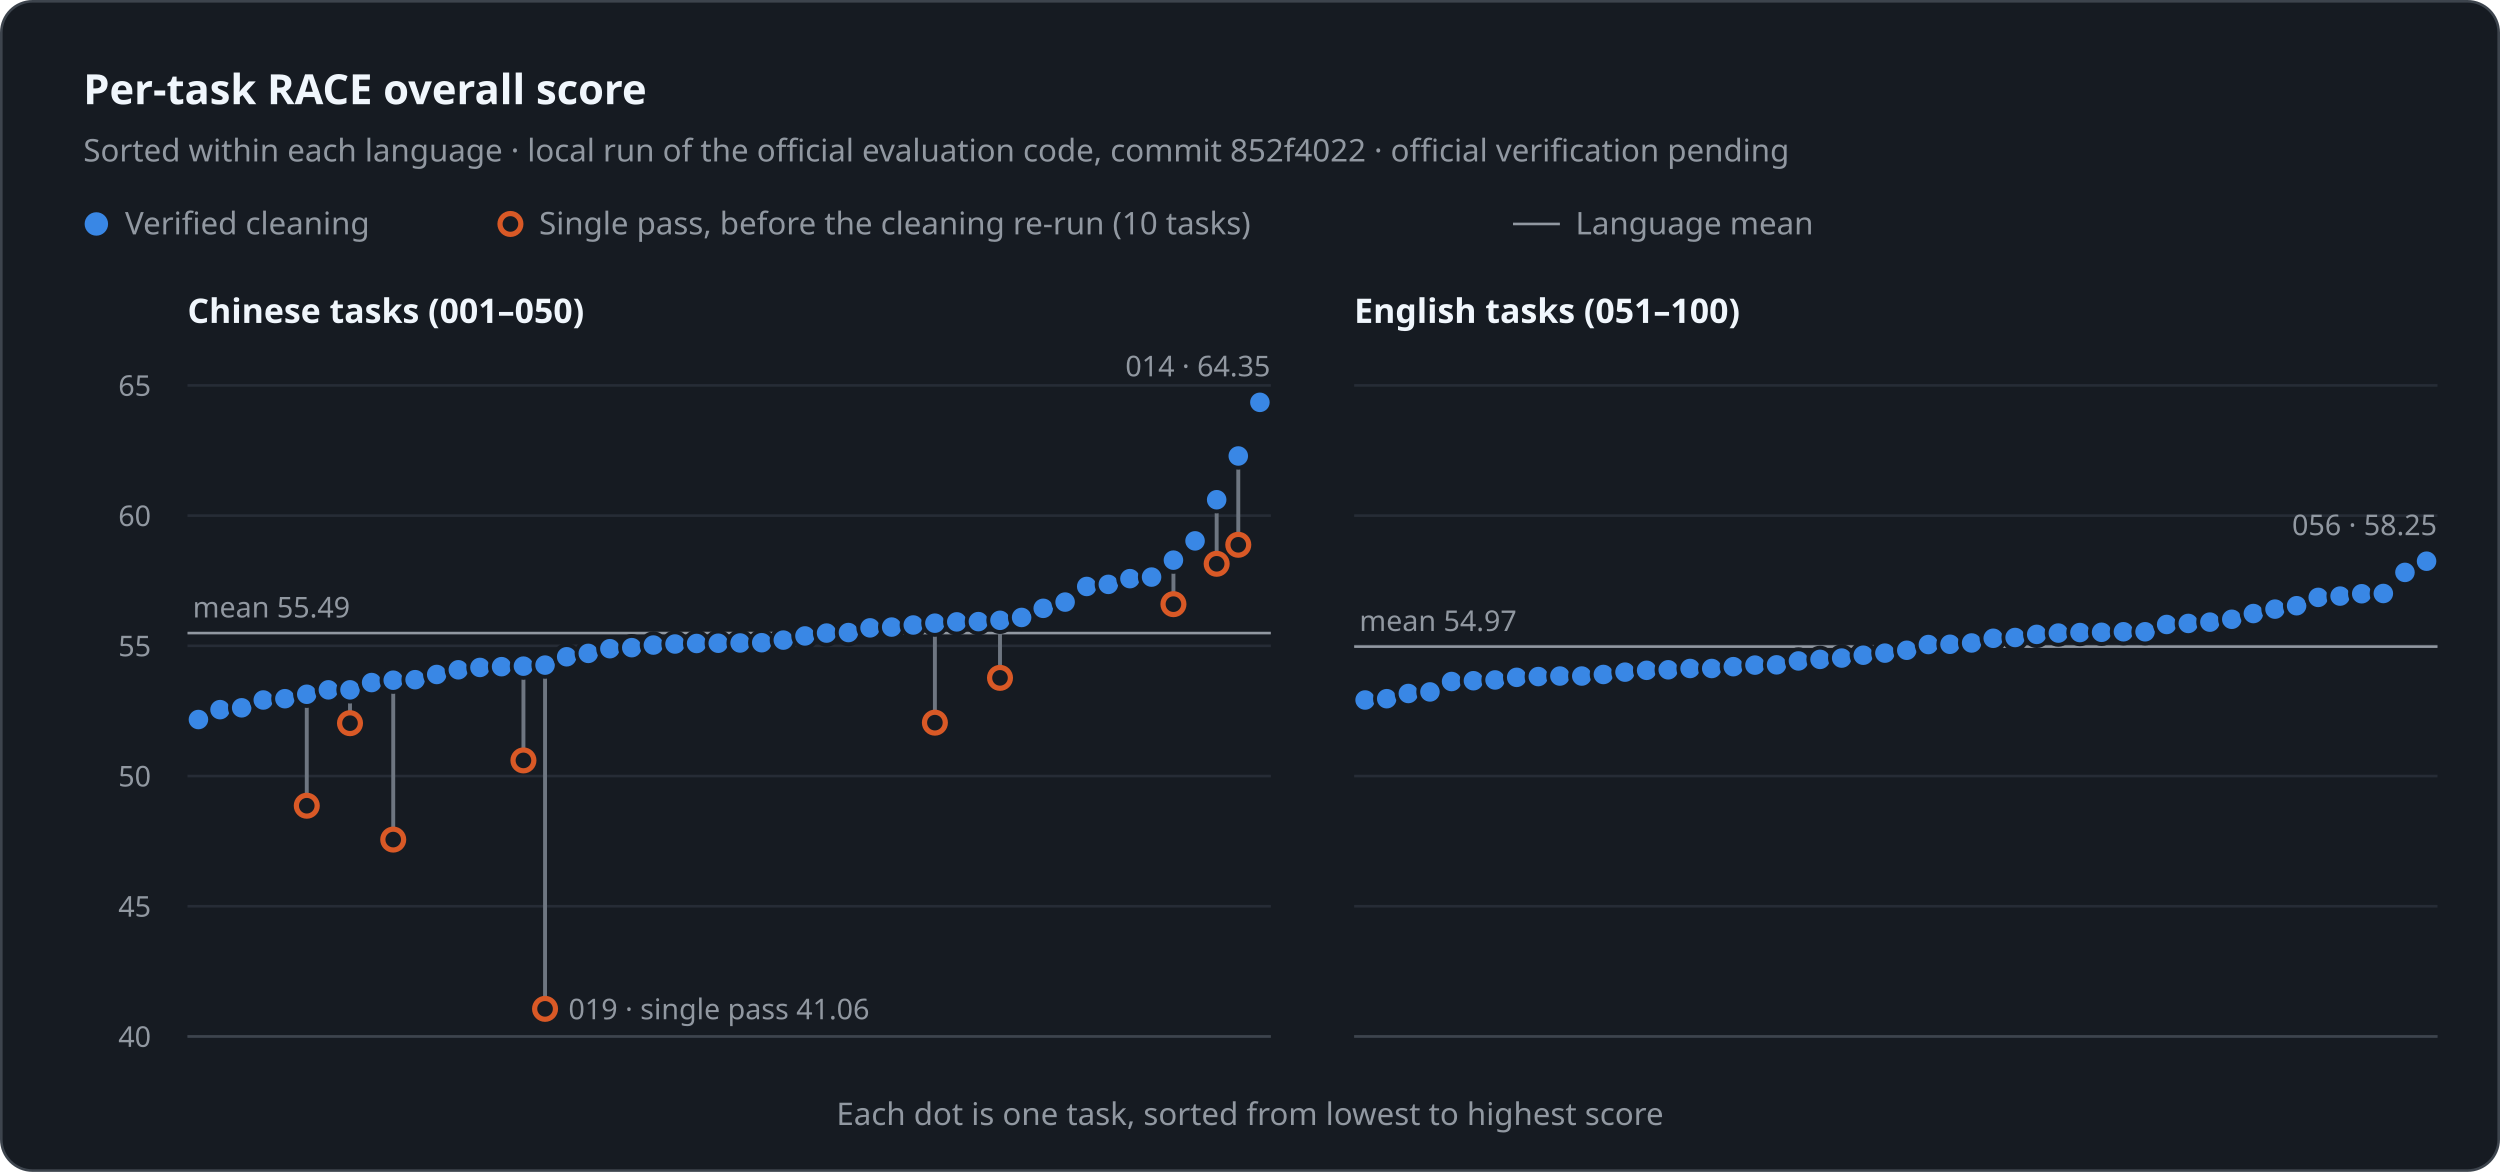
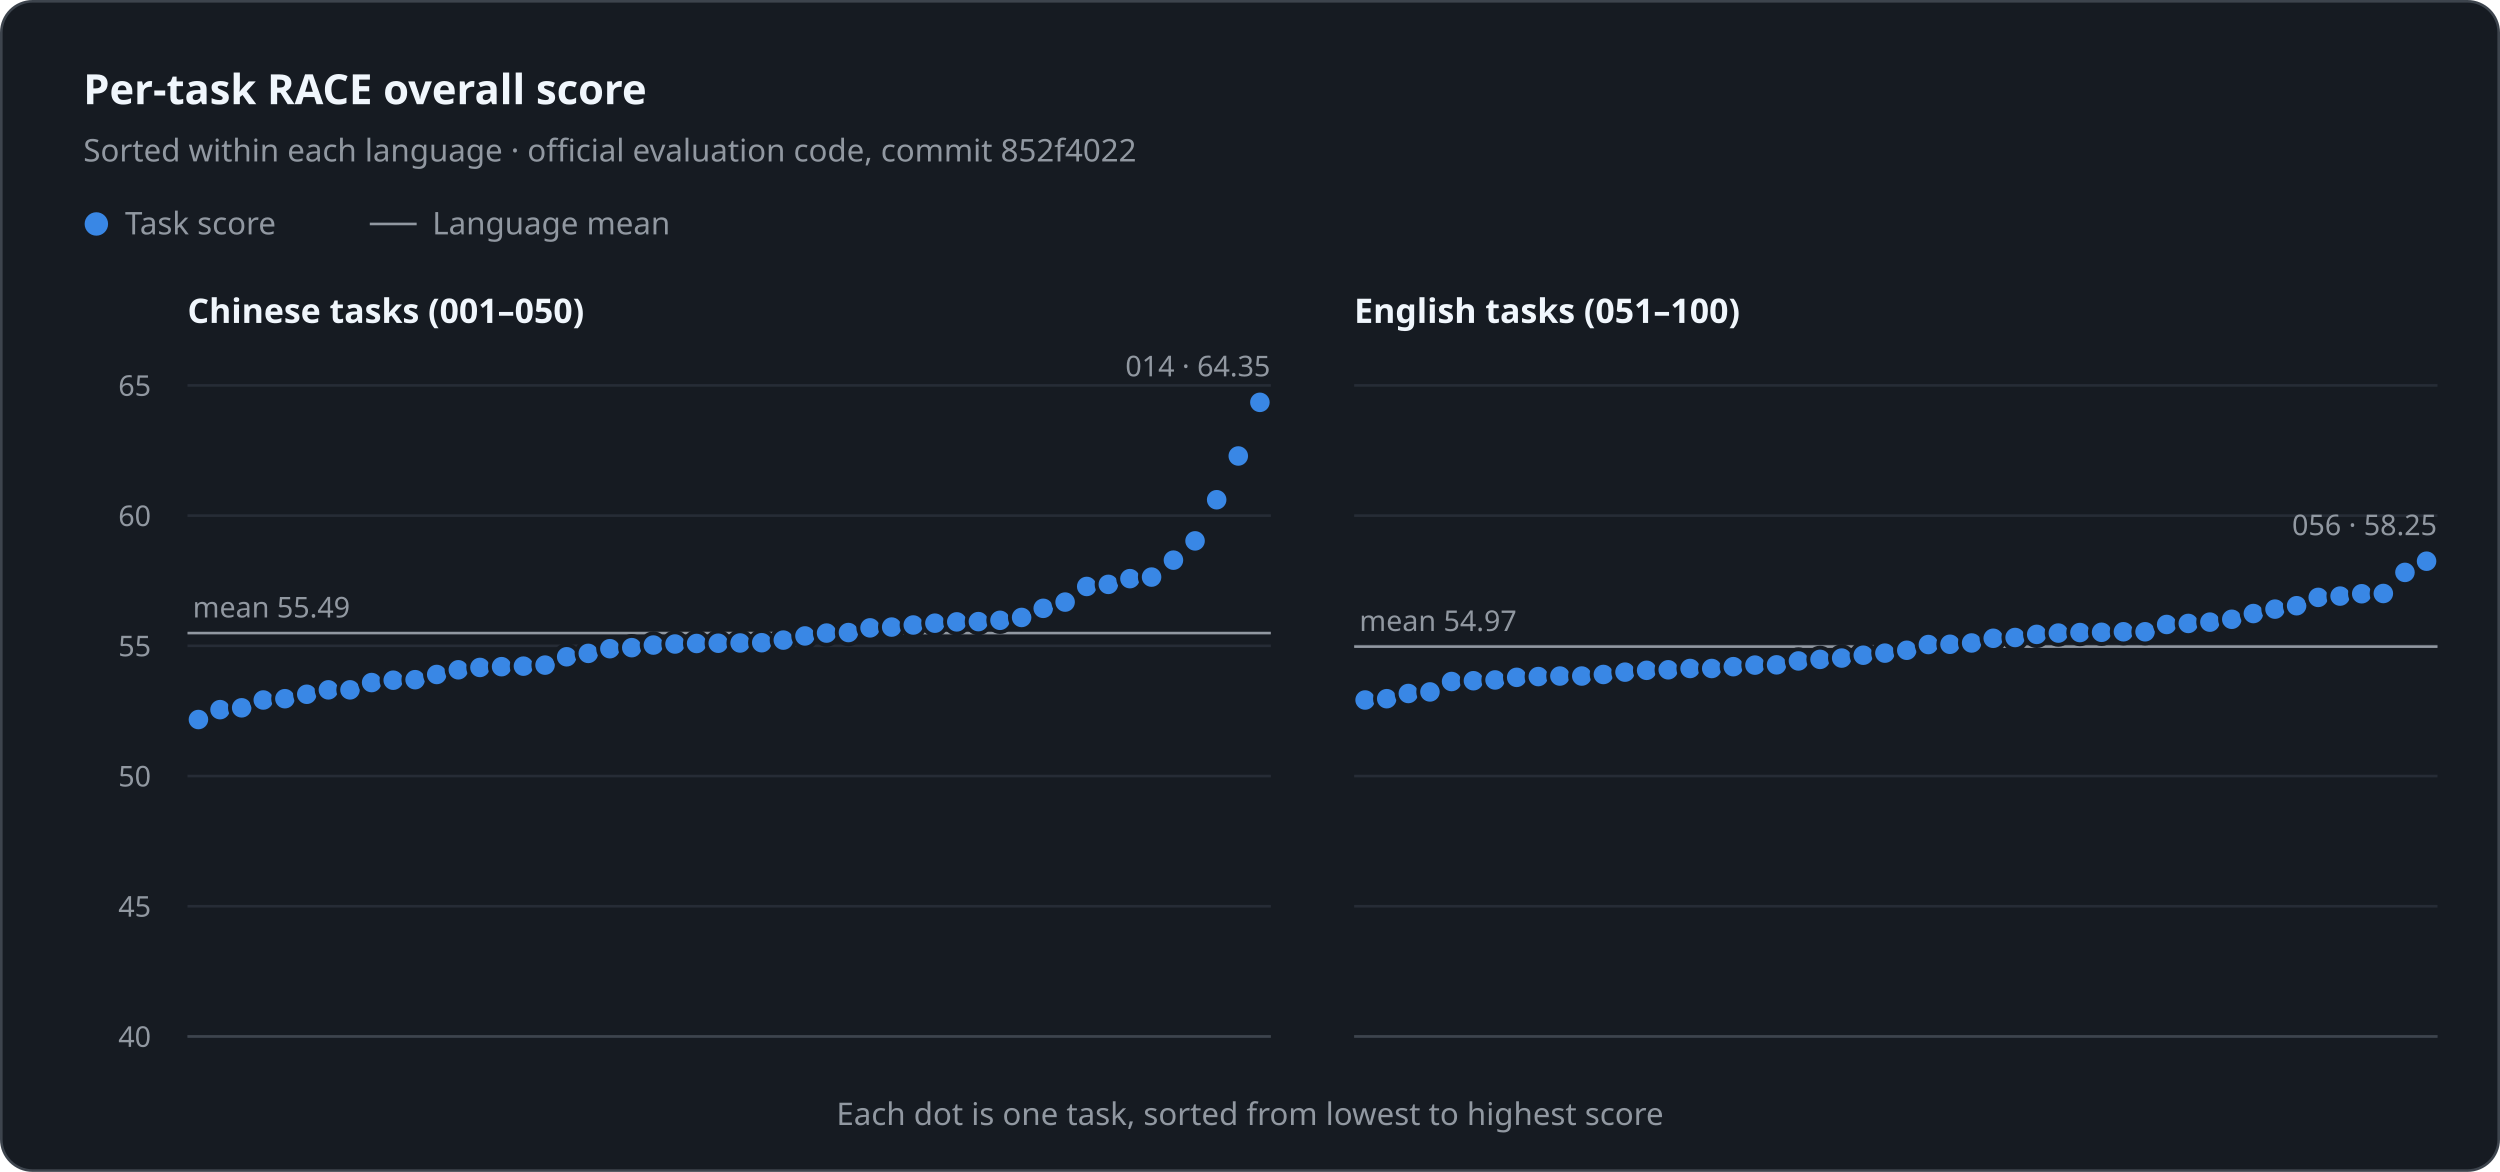
<svg xmlns="http://www.w3.org/2000/svg" viewBox="0 0 960 450" width="960" height="450" role="img" aria-labelledby="t d" font-family="system-ui, sans-serif">
  <rect x="0.5" y="0.5" width="959" height="449" rx="12" fill="#161b22" stroke="#3d444d" />
  <text x="32" y="40" font-size="16" font-weight="600" fill="#f0f6fc">Per-task RACE overall score</text>
-   <text x="32" y="62" font-size="12" fill="#9198a1">Sorted within each language · local run of the official evaluation code, commit 852f4022 · official verification pending</text>
+   <text x="32" y="62" font-size="12" fill="#9198a1">Sorted within each language · official evaluation code, commit 852f4022</text>
  <circle cx="37" cy="86" r="4.5" fill="#3987e5" />
-   <text x="48" y="90" font-size="12" fill="#9198a1">Verified cleaning</text>
-   <circle cx="196.0" cy="86" r="4" fill="#161b22" stroke="#d95926" stroke-width="2" />
-   <text x="207.0" y="90" font-size="12" fill="#9198a1">Single pass, before the cleaning re-run (10 tasks)</text>
-   <path d="M581.0 86 H599.0" stroke="#9198a1" stroke-width="1" />
-   <text x="605.0" y="90" font-size="12" fill="#9198a1">Language mean</text>
+   <text x="48" y="90" font-size="12" fill="#9198a1">Task score</text>
+   <path d="M142.0 86 H160.0" stroke="#9198a1" stroke-width="1" />
+   <text x="166.0" y="90" font-size="12" fill="#9198a1">Language mean</text>
  <text x="58" y="402.0" font-size="11" text-anchor="end" fill="#9198a1" style="font-variant-numeric: tabular-nums">40</text>
  <path d="M72 398.0 H488" stroke="#262c36" stroke-width="1" />
  <path d="M520 398.0 H936" stroke="#262c36" stroke-width="1" />
  <text x="58" y="352.0" font-size="11" text-anchor="end" fill="#9198a1" style="font-variant-numeric: tabular-nums">45</text>
  <path d="M72 348.0 H488" stroke="#262c36" stroke-width="1" />
  <path d="M520 348.0 H936" stroke="#262c36" stroke-width="1" />
  <text x="58" y="302.0" font-size="11" text-anchor="end" fill="#9198a1" style="font-variant-numeric: tabular-nums">50</text>
  <path d="M72 298.0 H488" stroke="#262c36" stroke-width="1" />
  <path d="M520 298.0 H936" stroke="#262c36" stroke-width="1" />
  <text x="58" y="252.0" font-size="11" text-anchor="end" fill="#9198a1" style="font-variant-numeric: tabular-nums">55</text>
  <path d="M72 248.0 H488" stroke="#262c36" stroke-width="1" />
  <path d="M520 248.0 H936" stroke="#262c36" stroke-width="1" />
  <text x="58" y="202.0" font-size="11" text-anchor="end" fill="#9198a1" style="font-variant-numeric: tabular-nums">60</text>
  <path d="M72 198.0 H488" stroke="#262c36" stroke-width="1" />
  <path d="M520 198.0 H936" stroke="#262c36" stroke-width="1" />
  <text x="58" y="152.0" font-size="11" text-anchor="end" fill="#9198a1" style="font-variant-numeric: tabular-nums">65</text>
  <path d="M72 148.0 H488" stroke="#262c36" stroke-width="1" />
  <path d="M520 148.0 H936" stroke="#262c36" stroke-width="1" />
  <text x="72" y="124" font-size="13" font-weight="600" fill="#f0f6fc">Chinese tasks (001–050)</text>
  <path d="M72 398 H488" stroke="#3d444d" stroke-width="1" />
  <path d="M72 243.1 H488" stroke="#9198a1" stroke-width="1" />
  <text x="74" y="237.1" font-size="11" fill="#9198a1" style="font-variant-numeric: tabular-nums">mean 55.49</text>
-   <path d="M117.8 305.4 V270.6" stroke="#6e7681" stroke-width="1.5" />
-   <circle cx="117.8" cy="309.4" r="4" fill="#161b22" stroke="#d95926" stroke-width="2" />
-   <path d="M134.4 273.7 V268.9" stroke="#6e7681" stroke-width="1.5" />
-   <circle cx="134.4" cy="277.7" r="4" fill="#161b22" stroke="#d95926" stroke-width="2" />
-   <path d="M151.0 318.4 V265.2" stroke="#6e7681" stroke-width="1.5" />
-   <circle cx="151.0" cy="322.4" r="4" fill="#161b22" stroke="#d95926" stroke-width="2" />
-   <path d="M201.0 288.0 V259.8" stroke="#6e7681" stroke-width="1.5" />
-   <circle cx="201.0" cy="292.0" r="4" fill="#161b22" stroke="#d95926" stroke-width="2" />
-   <path d="M209.3 383.4 V259.4" stroke="#6e7681" stroke-width="1.5" />
-   <circle cx="209.3" cy="387.4" r="4" fill="#161b22" stroke="#d95926" stroke-width="2" />
-   <path d="M359.0 273.5 V243.3" stroke="#6e7681" stroke-width="1.5" />
-   <circle cx="359.0" cy="277.5" r="4" fill="#161b22" stroke="#d95926" stroke-width="2" />
-   <path d="M384.0 256.3 V242.2" stroke="#6e7681" stroke-width="1.5" />
-   <circle cx="384.0" cy="260.3" r="4" fill="#161b22" stroke="#d95926" stroke-width="2" />
-   <path d="M450.6 228.0 V219.1" stroke="#6e7681" stroke-width="1.5" />
-   <circle cx="450.6" cy="232.0" r="4" fill="#161b22" stroke="#d95926" stroke-width="2" />
-   <path d="M467.2 212.5 V195.9" stroke="#6e7681" stroke-width="1.5" />
-   <circle cx="467.2" cy="216.5" r="4" fill="#161b22" stroke="#d95926" stroke-width="2" />
-   <path d="M475.5 205.2 V179.1" stroke="#6e7681" stroke-width="1.5" />
-   <circle cx="475.5" cy="209.2" r="4" fill="#161b22" stroke="#d95926" stroke-width="2" />
  <circle cx="76.2" cy="276.3" r="4.5" fill="#3987e5" stroke="#161b22" stroke-width="1.5" />
  <circle cx="84.5" cy="272.5" r="4.5" fill="#3987e5" stroke="#161b22" stroke-width="1.5" />
  <circle cx="92.8" cy="271.8" r="4.5" fill="#3987e5" stroke="#161b22" stroke-width="1.5" />
  <circle cx="101.1" cy="268.8" r="4.5" fill="#3987e5" stroke="#161b22" stroke-width="1.5" />
  <circle cx="109.4" cy="268.3" r="4.5" fill="#3987e5" stroke="#161b22" stroke-width="1.5" />
  <circle cx="117.8" cy="266.6" r="4.5" fill="#3987e5" stroke="#161b22" stroke-width="1.5" />
  <circle cx="126.1" cy="264.9" r="4.5" fill="#3987e5" stroke="#161b22" stroke-width="1.5" />
  <circle cx="134.4" cy="264.9" r="4.5" fill="#3987e5" stroke="#161b22" stroke-width="1.5" />
  <circle cx="142.7" cy="262.1" r="4.5" fill="#3987e5" stroke="#161b22" stroke-width="1.5" />
  <circle cx="151.0" cy="261.2" r="4.5" fill="#3987e5" stroke="#161b22" stroke-width="1.5" />
  <circle cx="159.4" cy="261.0" r="4.5" fill="#3987e5" stroke="#161b22" stroke-width="1.5" />
  <circle cx="167.7" cy="259.0" r="4.5" fill="#3987e5" stroke="#161b22" stroke-width="1.5" />
  <circle cx="176.0" cy="257.2" r="4.5" fill="#3987e5" stroke="#161b22" stroke-width="1.5" />
  <circle cx="184.3" cy="256.3" r="4.5" fill="#3987e5" stroke="#161b22" stroke-width="1.5" />
  <circle cx="192.6" cy="256.0" r="4.5" fill="#3987e5" stroke="#161b22" stroke-width="1.5" />
  <circle cx="201.0" cy="255.8" r="4.5" fill="#3987e5" stroke="#161b22" stroke-width="1.5" />
  <circle cx="209.3" cy="255.4" r="4.5" fill="#3987e5" stroke="#161b22" stroke-width="1.5" />
  <circle cx="217.6" cy="252.2" r="4.5" fill="#3987e5" stroke="#161b22" stroke-width="1.5" />
  <circle cx="225.9" cy="250.9" r="4.5" fill="#3987e5" stroke="#161b22" stroke-width="1.5" />
  <circle cx="234.2" cy="249.1" r="4.5" fill="#3987e5" stroke="#161b22" stroke-width="1.5" />
  <circle cx="242.6" cy="248.7" r="4.5" fill="#3987e5" stroke="#161b22" stroke-width="1.5" />
  <circle cx="250.9" cy="247.7" r="4.5" fill="#3987e5" stroke="#161b22" stroke-width="1.5" />
  <circle cx="259.2" cy="247.3" r="4.5" fill="#3987e5" stroke="#161b22" stroke-width="1.5" />
  <circle cx="267.5" cy="247.1" r="4.5" fill="#3987e5" stroke="#161b22" stroke-width="1.5" />
  <circle cx="275.8" cy="247.0" r="4.5" fill="#3987e5" stroke="#161b22" stroke-width="1.5" />
  <circle cx="284.2" cy="246.9" r="4.5" fill="#3987e5" stroke="#161b22" stroke-width="1.5" />
  <circle cx="292.5" cy="246.8" r="4.5" fill="#3987e5" stroke="#161b22" stroke-width="1.5" />
  <circle cx="300.8" cy="245.8" r="4.5" fill="#3987e5" stroke="#161b22" stroke-width="1.5" />
  <circle cx="309.1" cy="244.2" r="4.5" fill="#3987e5" stroke="#161b22" stroke-width="1.5" />
  <circle cx="317.4" cy="243.1" r="4.5" fill="#3987e5" stroke="#161b22" stroke-width="1.5" />
  <circle cx="325.8" cy="242.9" r="4.5" fill="#3987e5" stroke="#161b22" stroke-width="1.5" />
  <circle cx="334.1" cy="241.1" r="4.5" fill="#3987e5" stroke="#161b22" stroke-width="1.5" />
  <circle cx="342.4" cy="240.8" r="4.5" fill="#3987e5" stroke="#161b22" stroke-width="1.5" />
  <circle cx="350.7" cy="240.0" r="4.5" fill="#3987e5" stroke="#161b22" stroke-width="1.5" />
  <circle cx="359.0" cy="239.3" r="4.5" fill="#3987e5" stroke="#161b22" stroke-width="1.5" />
  <circle cx="367.4" cy="238.8" r="4.5" fill="#3987e5" stroke="#161b22" stroke-width="1.5" />
  <circle cx="375.7" cy="238.7" r="4.5" fill="#3987e5" stroke="#161b22" stroke-width="1.5" />
  <circle cx="384.0" cy="238.2" r="4.5" fill="#3987e5" stroke="#161b22" stroke-width="1.5" />
  <circle cx="392.3" cy="237.1" r="4.5" fill="#3987e5" stroke="#161b22" stroke-width="1.5" />
  <circle cx="400.6" cy="233.6" r="4.5" fill="#3987e5" stroke="#161b22" stroke-width="1.5" />
  <circle cx="409.0" cy="231.2" r="4.5" fill="#3987e5" stroke="#161b22" stroke-width="1.5" />
  <circle cx="417.3" cy="225.2" r="4.5" fill="#3987e5" stroke="#161b22" stroke-width="1.5" />
  <circle cx="425.6" cy="224.4" r="4.5" fill="#3987e5" stroke="#161b22" stroke-width="1.5" />
  <circle cx="433.9" cy="222.2" r="4.5" fill="#3987e5" stroke="#161b22" stroke-width="1.5" />
  <circle cx="442.2" cy="221.6" r="4.5" fill="#3987e5" stroke="#161b22" stroke-width="1.5" />
  <circle cx="450.6" cy="215.1" r="4.5" fill="#3987e5" stroke="#161b22" stroke-width="1.5" />
  <circle cx="458.9" cy="207.7" r="4.5" fill="#3987e5" stroke="#161b22" stroke-width="1.5" />
  <circle cx="467.2" cy="191.9" r="4.5" fill="#3987e5" stroke="#161b22" stroke-width="1.5" />
  <circle cx="475.5" cy="175.1" r="4.5" fill="#3987e5" stroke="#161b22" stroke-width="1.5" />
  <circle cx="483.8" cy="154.5" r="4.5" fill="#3987e5" stroke="#161b22" stroke-width="1.5" />
  <text x="487.8" y="144.5" font-size="11" text-anchor="end" fill="#9198a1" style="font-variant-numeric: tabular-nums">014 · 64.35</text>
-   <text x="218.3" y="391.4" font-size="11" fill="#9198a1" style="font-variant-numeric: tabular-nums">019 · single pass 41.06</text>
  <text x="520" y="124" font-size="13" font-weight="600" fill="#f0f6fc">English tasks (051–100)</text>
  <path d="M520 398 H936" stroke="#3d444d" stroke-width="1" />
  <path d="M520 248.3 H936" stroke="#9198a1" stroke-width="1" />
  <text x="522" y="242.3" font-size="11" fill="#9198a1" style="font-variant-numeric: tabular-nums">mean 54.97</text>
  <circle cx="524.2" cy="268.8" r="4.5" fill="#3987e5" stroke="#161b22" stroke-width="1.5" />
  <circle cx="532.5" cy="268.3" r="4.5" fill="#3987e5" stroke="#161b22" stroke-width="1.5" />
  <circle cx="540.8" cy="266.3" r="4.5" fill="#3987e5" stroke="#161b22" stroke-width="1.5" />
  <circle cx="549.1" cy="265.7" r="4.5" fill="#3987e5" stroke="#161b22" stroke-width="1.5" />
  <circle cx="557.4" cy="261.7" r="4.5" fill="#3987e5" stroke="#161b22" stroke-width="1.5" />
  <circle cx="565.8" cy="261.4" r="4.5" fill="#3987e5" stroke="#161b22" stroke-width="1.5" />
  <circle cx="574.1" cy="261.1" r="4.5" fill="#3987e5" stroke="#161b22" stroke-width="1.5" />
  <circle cx="582.4" cy="260.1" r="4.5" fill="#3987e5" stroke="#161b22" stroke-width="1.5" />
  <circle cx="590.7" cy="259.8" r="4.5" fill="#3987e5" stroke="#161b22" stroke-width="1.5" />
  <circle cx="599.0" cy="259.6" r="4.5" fill="#3987e5" stroke="#161b22" stroke-width="1.5" />
  <circle cx="607.4" cy="259.6" r="4.5" fill="#3987e5" stroke="#161b22" stroke-width="1.5" />
  <circle cx="615.7" cy="259.0" r="4.5" fill="#3987e5" stroke="#161b22" stroke-width="1.5" />
  <circle cx="624.0" cy="258.1" r="4.5" fill="#3987e5" stroke="#161b22" stroke-width="1.5" />
  <circle cx="632.3" cy="257.4" r="4.5" fill="#3987e5" stroke="#161b22" stroke-width="1.5" />
  <circle cx="640.6" cy="257.2" r="4.5" fill="#3987e5" stroke="#161b22" stroke-width="1.5" />
  <circle cx="649.0" cy="256.7" r="4.5" fill="#3987e5" stroke="#161b22" stroke-width="1.5" />
  <circle cx="657.3" cy="256.7" r="4.5" fill="#3987e5" stroke="#161b22" stroke-width="1.5" />
  <circle cx="665.6" cy="256.0" r="4.5" fill="#3987e5" stroke="#161b22" stroke-width="1.5" />
  <circle cx="673.9" cy="255.4" r="4.5" fill="#3987e5" stroke="#161b22" stroke-width="1.5" />
  <circle cx="682.2" cy="255.3" r="4.5" fill="#3987e5" stroke="#161b22" stroke-width="1.5" />
  <circle cx="690.6" cy="253.8" r="4.5" fill="#3987e5" stroke="#161b22" stroke-width="1.5" />
  <circle cx="698.9" cy="253.2" r="4.5" fill="#3987e5" stroke="#161b22" stroke-width="1.5" />
  <circle cx="707.2" cy="252.7" r="4.5" fill="#3987e5" stroke="#161b22" stroke-width="1.5" />
  <circle cx="715.5" cy="251.6" r="4.5" fill="#3987e5" stroke="#161b22" stroke-width="1.5" />
  <circle cx="723.8" cy="250.8" r="4.5" fill="#3987e5" stroke="#161b22" stroke-width="1.5" />
  <circle cx="732.2" cy="249.7" r="4.5" fill="#3987e5" stroke="#161b22" stroke-width="1.5" />
  <circle cx="740.5" cy="247.5" r="4.5" fill="#3987e5" stroke="#161b22" stroke-width="1.5" />
  <circle cx="748.8" cy="247.4" r="4.5" fill="#3987e5" stroke="#161b22" stroke-width="1.5" />
  <circle cx="757.1" cy="246.9" r="4.5" fill="#3987e5" stroke="#161b22" stroke-width="1.5" />
  <circle cx="765.4" cy="245.1" r="4.5" fill="#3987e5" stroke="#161b22" stroke-width="1.5" />
  <circle cx="773.8" cy="244.8" r="4.5" fill="#3987e5" stroke="#161b22" stroke-width="1.5" />
  <circle cx="782.1" cy="243.6" r="4.5" fill="#3987e5" stroke="#161b22" stroke-width="1.5" />
  <circle cx="790.4" cy="243.1" r="4.5" fill="#3987e5" stroke="#161b22" stroke-width="1.5" />
  <circle cx="798.7" cy="242.9" r="4.5" fill="#3987e5" stroke="#161b22" stroke-width="1.5" />
  <circle cx="807.0" cy="242.8" r="4.5" fill="#3987e5" stroke="#161b22" stroke-width="1.5" />
  <circle cx="815.4" cy="242.6" r="4.5" fill="#3987e5" stroke="#161b22" stroke-width="1.5" />
  <circle cx="823.7" cy="242.6" r="4.5" fill="#3987e5" stroke="#161b22" stroke-width="1.5" />
  <circle cx="832.0" cy="239.8" r="4.5" fill="#3987e5" stroke="#161b22" stroke-width="1.5" />
  <circle cx="840.3" cy="239.4" r="4.5" fill="#3987e5" stroke="#161b22" stroke-width="1.5" />
  <circle cx="848.6" cy="238.9" r="4.5" fill="#3987e5" stroke="#161b22" stroke-width="1.5" />
  <circle cx="857.0" cy="237.8" r="4.5" fill="#3987e5" stroke="#161b22" stroke-width="1.5" />
  <circle cx="865.3" cy="235.6" r="4.5" fill="#3987e5" stroke="#161b22" stroke-width="1.5" />
  <circle cx="873.6" cy="233.9" r="4.5" fill="#3987e5" stroke="#161b22" stroke-width="1.5" />
  <circle cx="881.9" cy="232.6" r="4.5" fill="#3987e5" stroke="#161b22" stroke-width="1.5" />
  <circle cx="890.2" cy="229.4" r="4.5" fill="#3987e5" stroke="#161b22" stroke-width="1.5" />
  <circle cx="898.6" cy="228.9" r="4.5" fill="#3987e5" stroke="#161b22" stroke-width="1.5" />
  <circle cx="906.9" cy="228.0" r="4.5" fill="#3987e5" stroke="#161b22" stroke-width="1.5" />
  <circle cx="915.2" cy="227.9" r="4.5" fill="#3987e5" stroke="#161b22" stroke-width="1.5" />
  <circle cx="923.5" cy="219.8" r="4.5" fill="#3987e5" stroke="#161b22" stroke-width="1.5" />
  <circle cx="931.8" cy="215.5" r="4.5" fill="#3987e5" stroke="#161b22" stroke-width="1.5" />
  <text x="935.8" y="205.5" font-size="11" text-anchor="end" fill="#9198a1" style="font-variant-numeric: tabular-nums">056 · 58.25</text>
  <text x="480.0" y="432" font-size="12" text-anchor="middle" fill="#9198a1">Each dot is one task, sorted from lowest to highest score</text>
</svg>
